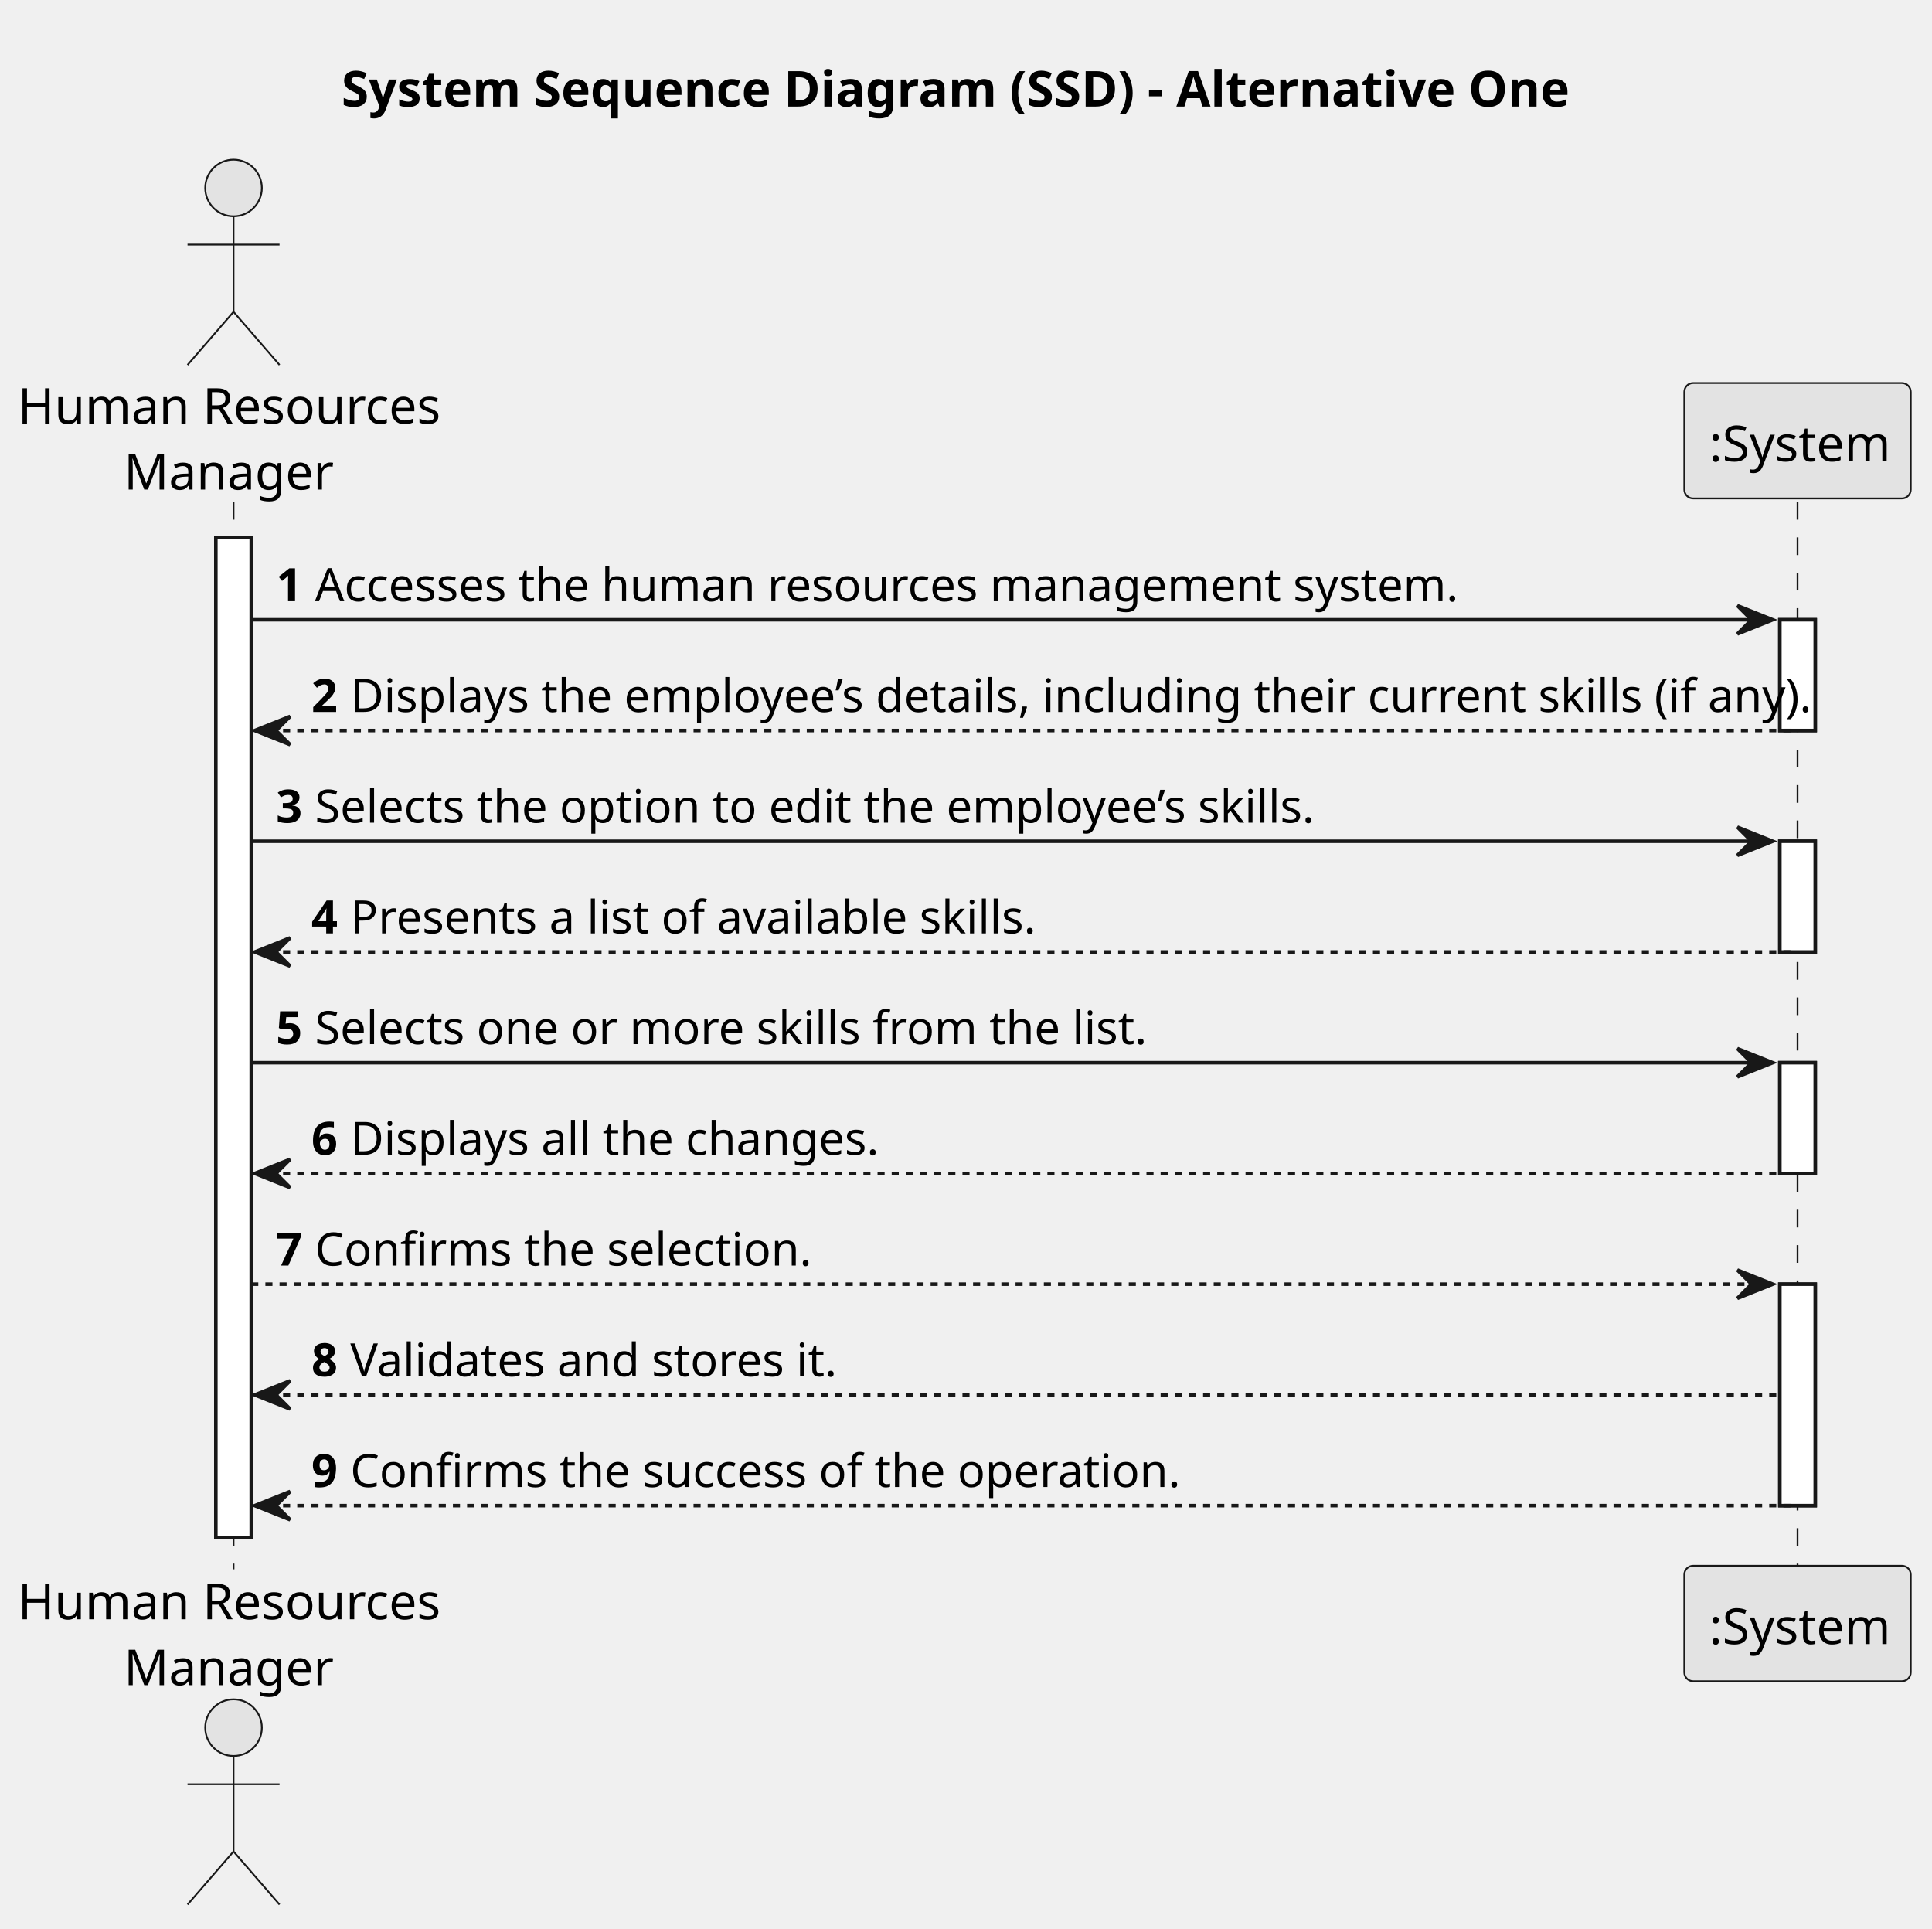
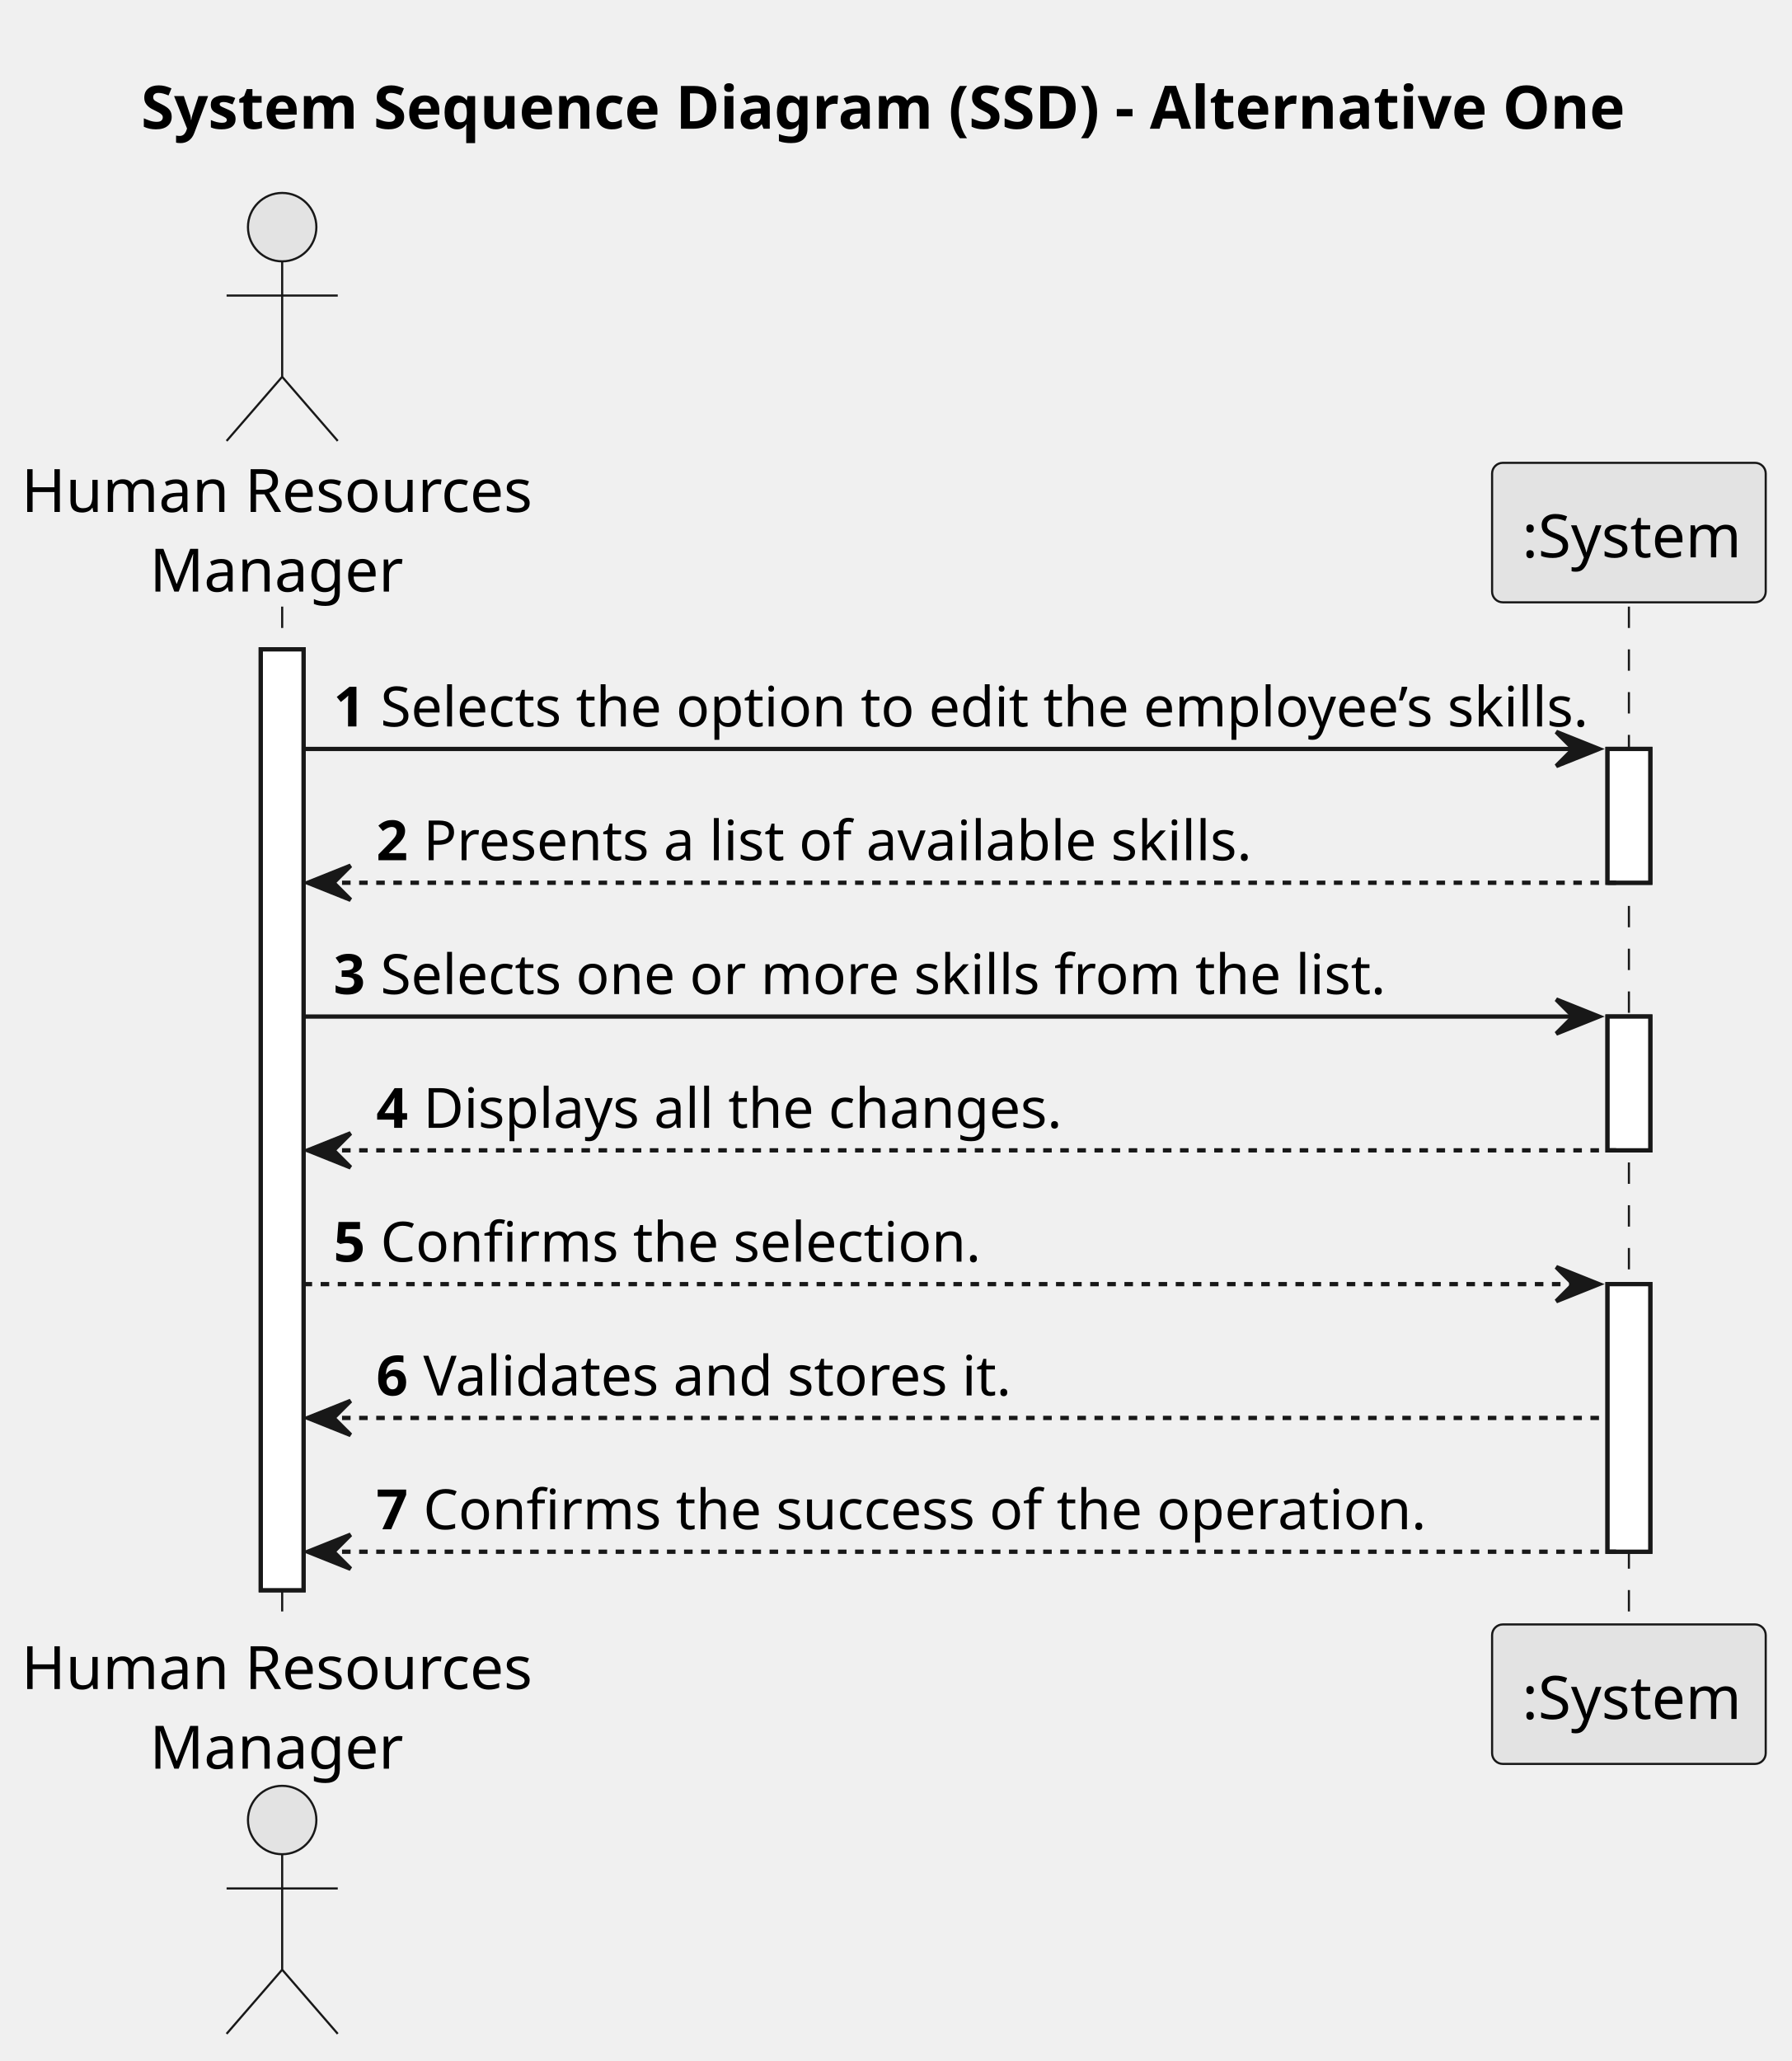
- <svg xmlns="http://www.w3.org/2000/svg" contentStyleType="text/css" height="545px" preserveAspectRatio="none" style="width:546px;height:545px;background:#FFFFFF;" version="1.1" viewBox="0 0 546 545" width="546px" zoomAndPan="magnify">
+ <svg xmlns="http://www.w3.org/2000/svg" contentStyleType="text/css" height="482px" preserveAspectRatio="none" style="width:419px;height:482px;background:#FFFFFF;" version="1.1" viewBox="0 0 419 482" width="419px" zoomAndPan="magnify">
  <defs />
  <g>
-     <text fill="#000000" font-family="sans-serif" font-size="14" font-weight="bold" lengthAdjust="spacing" textLength="351" x="96.5" y="30.107">System Sequence Diagram (SSD) - Alternative One</text>
-     <rect fill="#FFFFFF" height="282.619" style="stroke:#181818;stroke-width:1.0;" width="10" x="61" y="151.863" />
-     <rect fill="#FFFFFF" height="31.291" style="stroke:#181818;stroke-width:1.0;" width="10" x="503" y="175.154" />
-     <rect fill="#FFFFFF" height="31.291" style="stroke:#181818;stroke-width:1.0;" width="10" x="503" y="237.736" />
-     <rect fill="#FFFFFF" height="31.291" style="stroke:#181818;stroke-width:1.0;" width="10" x="503" y="300.318" />
-     <rect fill="#FFFFFF" height="62.582" style="stroke:#181818;stroke-width:1.0;" width="10" x="503" y="362.9" />
-     <line style="stroke:#181818;stroke-width:0.5;stroke-dasharray:5.0,5.0;" x1="66" x2="66" y1="141.863" y2="443.482" />
-     <line style="stroke:#181818;stroke-width:0.5;stroke-dasharray:5.0,5.0;" x1="508" x2="508" y1="141.863" y2="443.482" />
+     <text fill="#000000" font-family="sans-serif" font-size="14" font-weight="bold" lengthAdjust="spacing" textLength="351" x="33" y="30.107">System Sequence Diagram (SSD) - Alternative One</text>
+     <rect fill="#FFFFFF" height="220.037" style="stroke:#181818;stroke-width:1.0;" width="10" x="61" y="151.863" />
+     <rect fill="#FFFFFF" height="31.291" style="stroke:#181818;stroke-width:1.0;" width="10" x="376" y="175.154" />
+     <rect fill="#FFFFFF" height="31.291" style="stroke:#181818;stroke-width:1.0;" width="10" x="376" y="237.736" />
+     <rect fill="#FFFFFF" height="62.582" style="stroke:#181818;stroke-width:1.0;" width="10" x="376" y="300.318" />
+     <line style="stroke:#181818;stroke-width:0.5;stroke-dasharray:5.0,5.0;" x1="66" x2="66" y1="141.863" y2="380.9" />
+     <line style="stroke:#181818;stroke-width:0.5;stroke-dasharray:5.0,5.0;" x1="381" x2="381" y1="141.863" y2="380.9" />
    <text fill="#000000" font-family="sans-serif" font-size="14" lengthAdjust="spacing" textLength="116" x="5" y="119.728">Human Resources</text>
    <text fill="#000000" font-family="sans-serif" font-size="14" lengthAdjust="spacing" textLength="56" x="35" y="138.35">Manager</text>
    <ellipse cx="66" cy="53.121" fill="#E3E3E3" rx="8" ry="8" style="stroke:#181818;stroke-width:0.5;" />
    <path d="M66,61.121 L66,88.121 M53,69.121 L79,69.121 M66,88.121 L53,103.121 M66,88.121 L79,103.121 " fill="none" style="stroke:#181818;stroke-width:0.5;" />
-     <text fill="#000000" font-family="sans-serif" font-size="14" lengthAdjust="spacing" textLength="116" x="5" y="457.59">Human Resources</text>
-     <text fill="#000000" font-family="sans-serif" font-size="14" lengthAdjust="spacing" textLength="56" x="35" y="476.211">Manager</text>
-     <ellipse cx="66" cy="488.225" fill="#E3E3E3" rx="8" ry="8" style="stroke:#181818;stroke-width:0.5;" />
-     <path d="M66,496.225 L66,523.225 M53,504.225 L79,504.225 M66,523.225 L53,538.225 M66,523.225 L79,538.225 " fill="none" style="stroke:#181818;stroke-width:0.5;" />
-     <rect fill="#E3E3E3" height="32.621" rx="2.5" ry="2.5" style="stroke:#181818;stroke-width:0.5;" width="64" x="476" y="108.242" />
-     <text fill="#000000" font-family="sans-serif" font-size="14" lengthAdjust="spacing" textLength="50" x="483" y="130.35">:System</text>
-     <rect fill="#E3E3E3" height="32.621" rx="2.5" ry="2.5" style="stroke:#181818;stroke-width:0.5;" width="64" x="476" y="442.482" />
-     <text fill="#000000" font-family="sans-serif" font-size="14" lengthAdjust="spacing" textLength="50" x="483" y="464.59">:System</text>
-     <rect fill="#FFFFFF" height="282.619" style="stroke:#181818;stroke-width:1.0;" width="10" x="61" y="151.863" />
-     <rect fill="#FFFFFF" height="31.291" style="stroke:#181818;stroke-width:1.0;" width="10" x="503" y="175.154" />
-     <rect fill="#FFFFFF" height="31.291" style="stroke:#181818;stroke-width:1.0;" width="10" x="503" y="237.736" />
-     <rect fill="#FFFFFF" height="31.291" style="stroke:#181818;stroke-width:1.0;" width="10" x="503" y="300.318" />
-     <rect fill="#FFFFFF" height="62.582" style="stroke:#181818;stroke-width:1.0;" width="10" x="503" y="362.9" />
-     <polygon fill="#181818" points="491,171.154,501,175.154,491,179.154,495,175.154" style="stroke:#181818;stroke-width:1.0;" />
-     <line style="stroke:#181818;stroke-width:1.0;" x1="71" x2="497" y1="175.154" y2="175.154" />
+     <text fill="#000000" font-family="sans-serif" font-size="14" lengthAdjust="spacing" textLength="116" x="5" y="395.008">Human Resources</text>
+     <text fill="#000000" font-family="sans-serif" font-size="14" lengthAdjust="spacing" textLength="56" x="35" y="413.629">Manager</text>
+     <ellipse cx="66" cy="425.643" fill="#E3E3E3" rx="8" ry="8" style="stroke:#181818;stroke-width:0.5;" />
+     <path d="M66,433.643 L66,460.643 M53,441.643 L79,441.643 M66,460.643 L53,475.643 M66,460.643 L79,475.643 " fill="none" style="stroke:#181818;stroke-width:0.5;" />
+     <rect fill="#E3E3E3" height="32.621" rx="2.5" ry="2.5" style="stroke:#181818;stroke-width:0.5;" width="64" x="349" y="108.242" />
+     <text fill="#000000" font-family="sans-serif" font-size="14" lengthAdjust="spacing" textLength="50" x="356" y="130.35">:System</text>
+     <rect fill="#E3E3E3" height="32.621" rx="2.5" ry="2.5" style="stroke:#181818;stroke-width:0.5;" width="64" x="349" y="379.9" />
+     <text fill="#000000" font-family="sans-serif" font-size="14" lengthAdjust="spacing" textLength="50" x="356" y="402.008">:System</text>
+     <rect fill="#FFFFFF" height="220.037" style="stroke:#181818;stroke-width:1.0;" width="10" x="61" y="151.863" />
+     <rect fill="#FFFFFF" height="31.291" style="stroke:#181818;stroke-width:1.0;" width="10" x="376" y="175.154" />
+     <rect fill="#FFFFFF" height="31.291" style="stroke:#181818;stroke-width:1.0;" width="10" x="376" y="237.736" />
+     <rect fill="#FFFFFF" height="62.582" style="stroke:#181818;stroke-width:1.0;" width="10" x="376" y="300.318" />
+     <polygon fill="#181818" points="364,171.154,374,175.154,364,179.154,368,175.154" style="stroke:#181818;stroke-width:1.0;" />
+     <line style="stroke:#181818;stroke-width:1.0;" x1="71" x2="370" y1="175.154" y2="175.154" />
    <text fill="#000000" font-family="sans-serif" font-size="13" font-weight="bold" lengthAdjust="spacing" textLength="7" x="78" y="169.892">1</text>
-     <text fill="#000000" font-family="sans-serif" font-size="13" lengthAdjust="spacing" textLength="314" x="89" y="169.892">Accesses the human resources management system.</text>
+     <text fill="#000000" font-family="sans-serif" font-size="13" lengthAdjust="spacing" textLength="275" x="89" y="169.892">Selects the option to edit the employee’s skills.</text>
    <polygon fill="#181818" points="82,202.445,72,206.445,82,210.445,78,206.445" style="stroke:#181818;stroke-width:1.0;" />
-     <line style="stroke:#181818;stroke-width:1.0;stroke-dasharray:2.0,2.0;" x1="76" x2="507" y1="206.445" y2="206.445" />
+     <line style="stroke:#181818;stroke-width:1.0;stroke-dasharray:2.0,2.0;" x1="76" x2="380" y1="206.445" y2="206.445" />
    <text fill="#000000" font-family="sans-serif" font-size="13" font-weight="bold" lengthAdjust="spacing" textLength="7" x="88" y="201.183">2</text>
-     <text fill="#000000" font-family="sans-serif" font-size="13" lengthAdjust="spacing" textLength="397" x="99" y="201.183">Displays the employee’s details, including their current skills (if any).</text>
-     <polygon fill="#181818" points="491,233.736,501,237.736,491,241.736,495,237.736" style="stroke:#181818;stroke-width:1.0;" />
-     <line style="stroke:#181818;stroke-width:1.0;" x1="71" x2="497" y1="237.736" y2="237.736" />
+     <text fill="#000000" font-family="sans-serif" font-size="13" lengthAdjust="spacing" textLength="189" x="99" y="201.183">Presents a list of available skills.</text>
+     <polygon fill="#181818" points="364,233.736,374,237.736,364,241.736,368,237.736" style="stroke:#181818;stroke-width:1.0;" />
+     <line style="stroke:#181818;stroke-width:1.0;" x1="71" x2="370" y1="237.736" y2="237.736" />
    <text fill="#000000" font-family="sans-serif" font-size="13" font-weight="bold" lengthAdjust="spacing" textLength="7" x="78" y="232.474">3</text>
-     <text fill="#000000" font-family="sans-serif" font-size="13" lengthAdjust="spacing" textLength="275" x="89" y="232.474">Selects the option to edit the employee’s skills.</text>
+     <text fill="#000000" font-family="sans-serif" font-size="13" lengthAdjust="spacing" textLength="227" x="89" y="232.474">Selects one or more skills from the list.</text>
    <polygon fill="#181818" points="82,265.027,72,269.027,82,273.027,78,269.027" style="stroke:#181818;stroke-width:1.0;" />
-     <line style="stroke:#181818;stroke-width:1.0;stroke-dasharray:2.0,2.0;" x1="76" x2="507" y1="269.027" y2="269.027" />
+     <line style="stroke:#181818;stroke-width:1.0;stroke-dasharray:2.0,2.0;" x1="76" x2="380" y1="269.027" y2="269.027" />
    <text fill="#000000" font-family="sans-serif" font-size="13" font-weight="bold" lengthAdjust="spacing" textLength="7" x="88" y="263.765">4</text>
-     <text fill="#000000" font-family="sans-serif" font-size="13" lengthAdjust="spacing" textLength="189" x="99" y="263.765">Presents a list of available skills.</text>
-     <polygon fill="#181818" points="491,296.318,501,300.318,491,304.318,495,300.318" style="stroke:#181818;stroke-width:1.0;" />
-     <line style="stroke:#181818;stroke-width:1.0;" x1="71" x2="497" y1="300.318" y2="300.318" />
+     <text fill="#000000" font-family="sans-serif" font-size="13" lengthAdjust="spacing" textLength="146" x="99" y="263.765">Displays all the changes.</text>
+     <polygon fill="#181818" points="364,296.318,374,300.318,364,304.318,368,300.318" style="stroke:#181818;stroke-width:1.0;" />
+     <line style="stroke:#181818;stroke-width:1.0;stroke-dasharray:2.0,2.0;" x1="71" x2="370" y1="300.318" y2="300.318" />
    <text fill="#000000" font-family="sans-serif" font-size="13" font-weight="bold" lengthAdjust="spacing" textLength="7" x="78" y="295.056">5</text>
-     <text fill="#000000" font-family="sans-serif" font-size="13" lengthAdjust="spacing" textLength="227" x="89" y="295.056">Selects one or more skills from the list.</text>
+     <text fill="#000000" font-family="sans-serif" font-size="13" lengthAdjust="spacing" textLength="133" x="89" y="295.056">Confirms the selection.</text>
    <polygon fill="#181818" points="82,327.609,72,331.609,82,335.609,78,331.609" style="stroke:#181818;stroke-width:1.0;" />
-     <line style="stroke:#181818;stroke-width:1.0;stroke-dasharray:2.0,2.0;" x1="76" x2="507" y1="331.609" y2="331.609" />
+     <line style="stroke:#181818;stroke-width:1.0;stroke-dasharray:2.0,2.0;" x1="76" x2="375" y1="331.609" y2="331.609" />
    <text fill="#000000" font-family="sans-serif" font-size="13" font-weight="bold" lengthAdjust="spacing" textLength="7" x="88" y="326.347">6</text>
-     <text fill="#000000" font-family="sans-serif" font-size="13" lengthAdjust="spacing" textLength="146" x="99" y="326.347">Displays all the changes.</text>
-     <polygon fill="#181818" points="491,358.9,501,362.9,491,366.9,495,362.9" style="stroke:#181818;stroke-width:1.0;" />
-     <line style="stroke:#181818;stroke-width:1.0;stroke-dasharray:2.0,2.0;" x1="71" x2="497" y1="362.9" y2="362.9" />
-     <text fill="#000000" font-family="sans-serif" font-size="13" font-weight="bold" lengthAdjust="spacing" textLength="7" x="78" y="357.638">7</text>
-     <text fill="#000000" font-family="sans-serif" font-size="13" lengthAdjust="spacing" textLength="133" x="89" y="357.638">Confirms the selection.</text>
-     <polygon fill="#181818" points="82,390.191,72,394.191,82,398.191,78,394.191" style="stroke:#181818;stroke-width:1.0;" />
-     <line style="stroke:#181818;stroke-width:1.0;stroke-dasharray:2.0,2.0;" x1="76" x2="502" y1="394.191" y2="394.191" />
-     <text fill="#000000" font-family="sans-serif" font-size="13" font-weight="bold" lengthAdjust="spacing" textLength="7" x="88" y="388.929">8</text>
-     <text fill="#000000" font-family="sans-serif" font-size="13" lengthAdjust="spacing" textLength="134" x="99" y="388.929">Validates and stores it.</text>
-     <polygon fill="#181818" points="82,421.482,72,425.482,82,429.482,78,425.482" style="stroke:#181818;stroke-width:1.0;" />
-     <line style="stroke:#181818;stroke-width:1.0;stroke-dasharray:2.0,2.0;" x1="76" x2="507" y1="425.482" y2="425.482" />
-     <text fill="#000000" font-family="sans-serif" font-size="13" font-weight="bold" lengthAdjust="spacing" textLength="7" x="88" y="420.22">9</text>
-     <text fill="#000000" font-family="sans-serif" font-size="13" lengthAdjust="spacing" textLength="223" x="99" y="420.22">Confirms the success of the operation.</text>
+     <text fill="#000000" font-family="sans-serif" font-size="13" lengthAdjust="spacing" textLength="134" x="99" y="326.347">Validates and stores it.</text>
+     <polygon fill="#181818" points="82,358.9,72,362.9,82,366.9,78,362.9" style="stroke:#181818;stroke-width:1.0;" />
+     <line style="stroke:#181818;stroke-width:1.0;stroke-dasharray:2.0,2.0;" x1="76" x2="380" y1="362.9" y2="362.9" />
+     <text fill="#000000" font-family="sans-serif" font-size="13" font-weight="bold" lengthAdjust="spacing" textLength="7" x="88" y="357.638">7</text>
+     <text fill="#000000" font-family="sans-serif" font-size="13" lengthAdjust="spacing" textLength="223" x="99" y="357.638">Confirms the success of the operation.</text>
  </g>
</svg>
